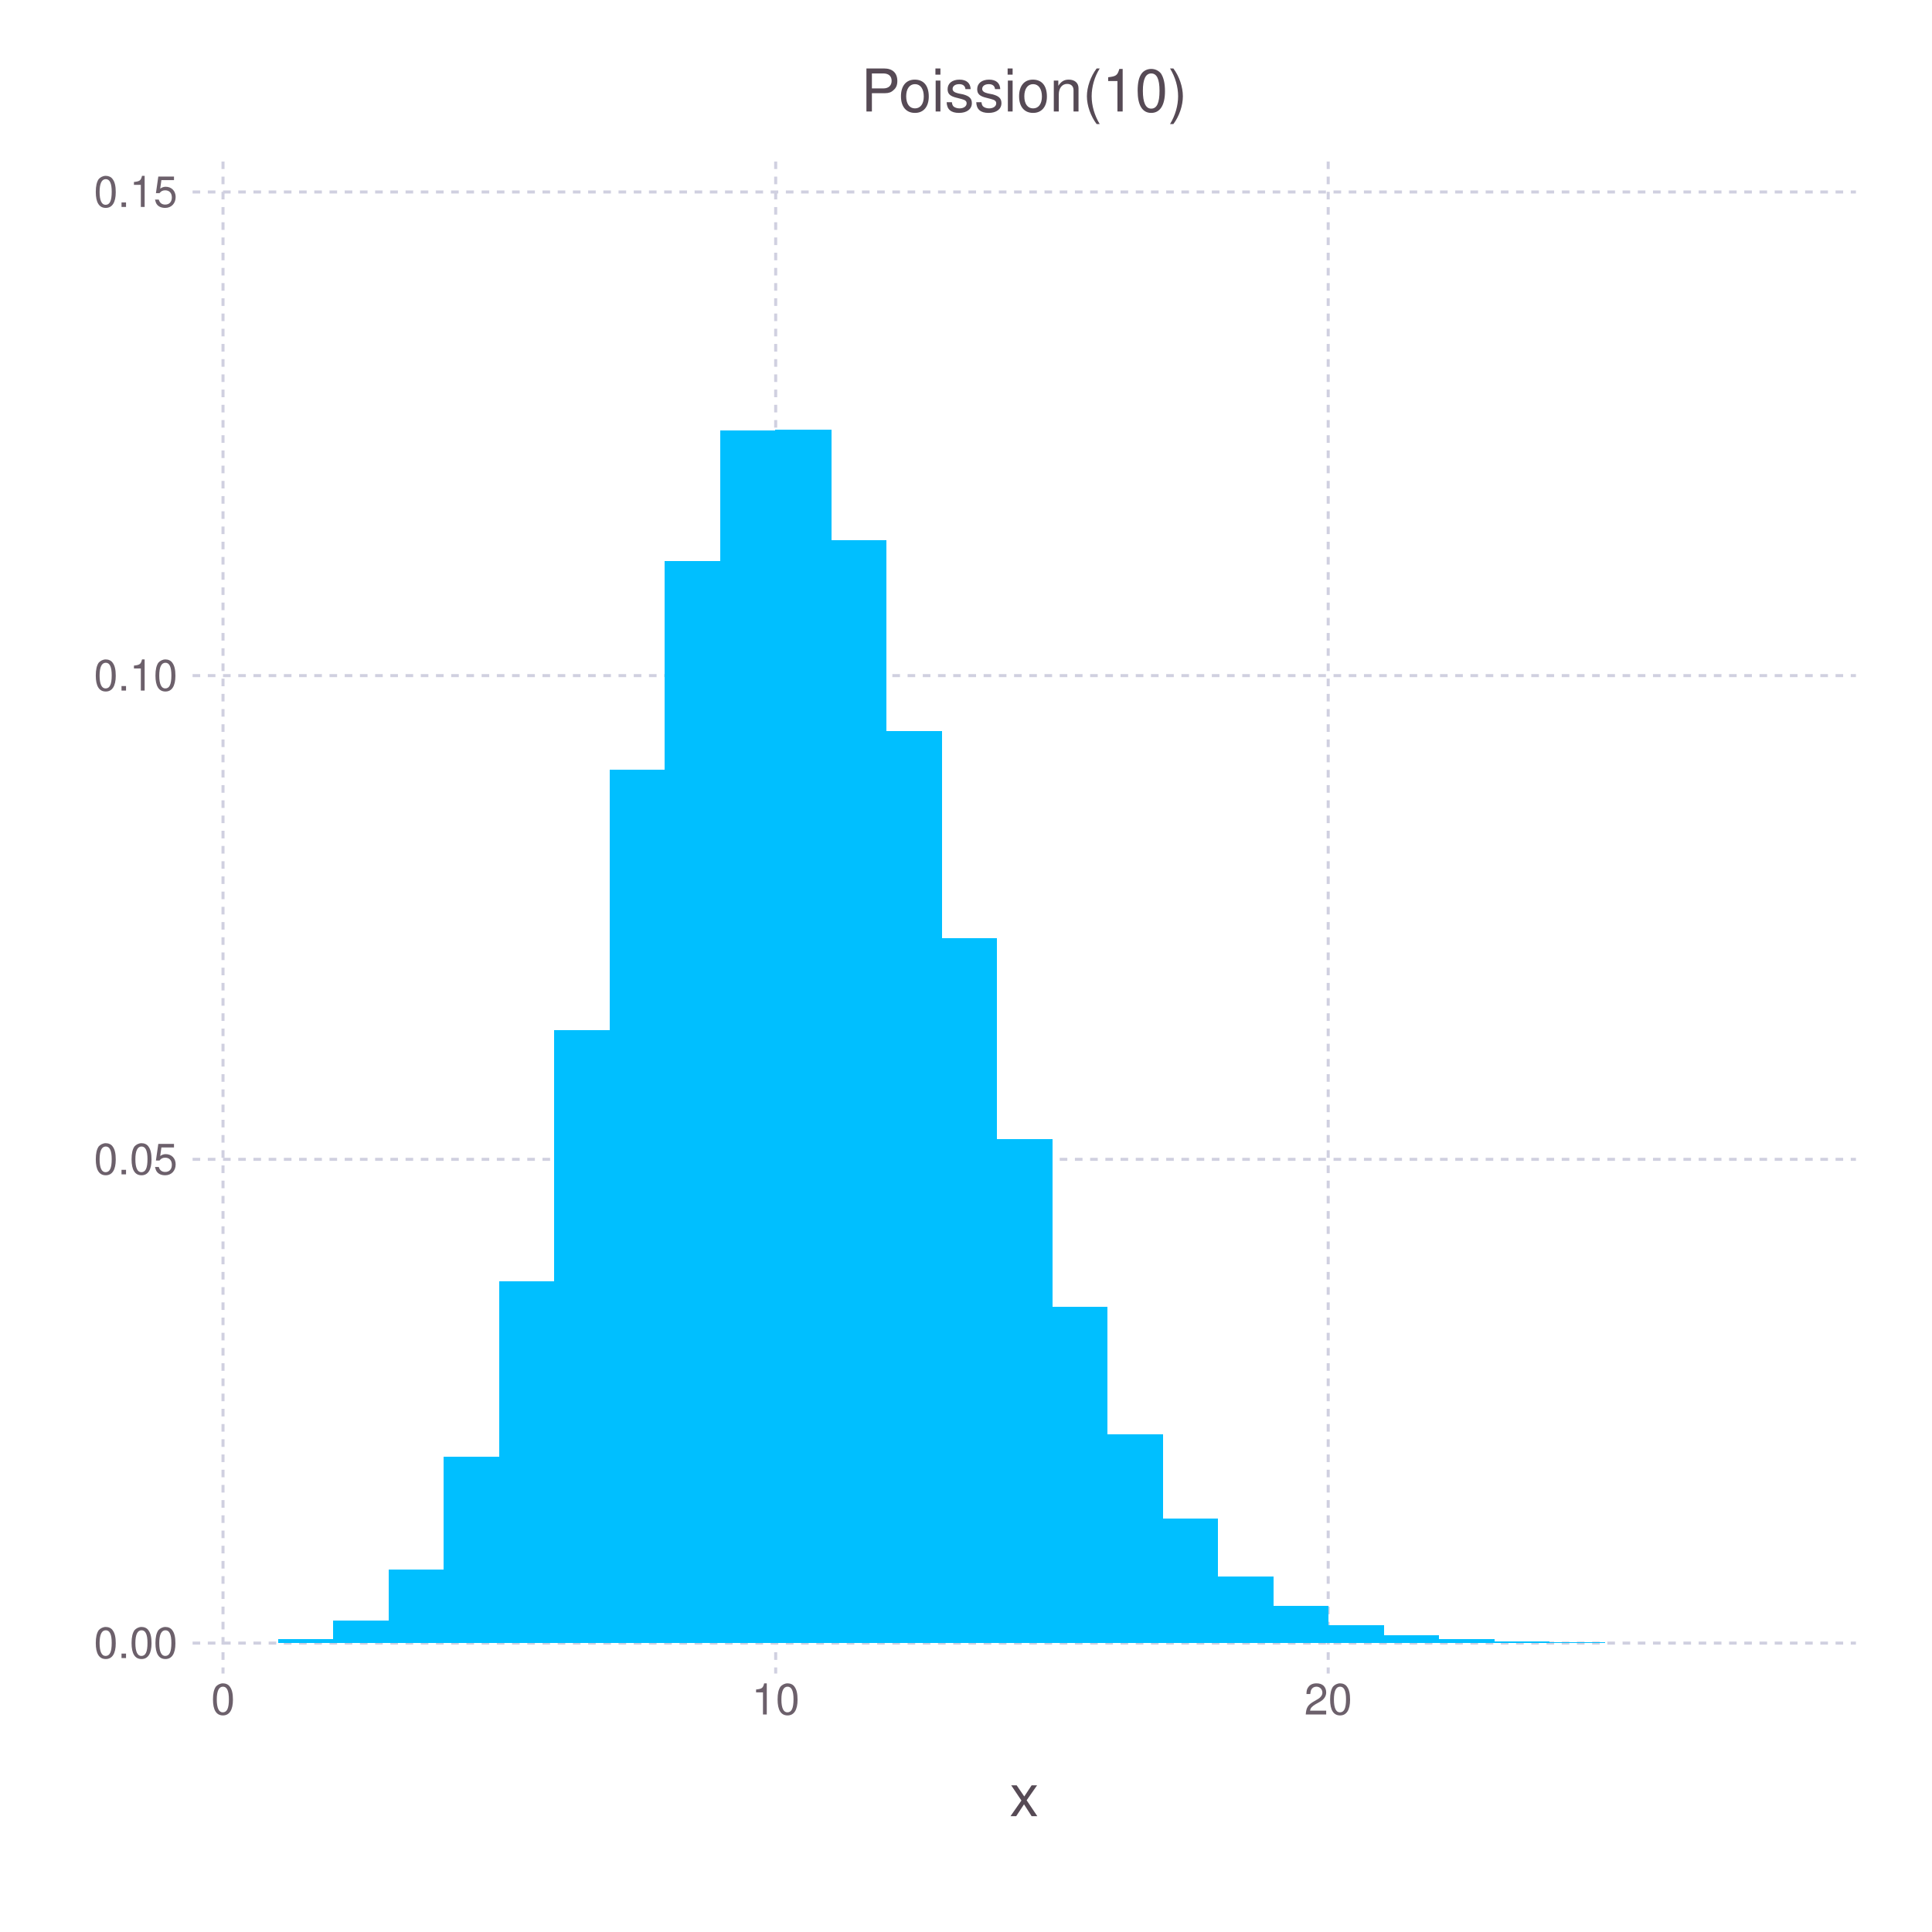
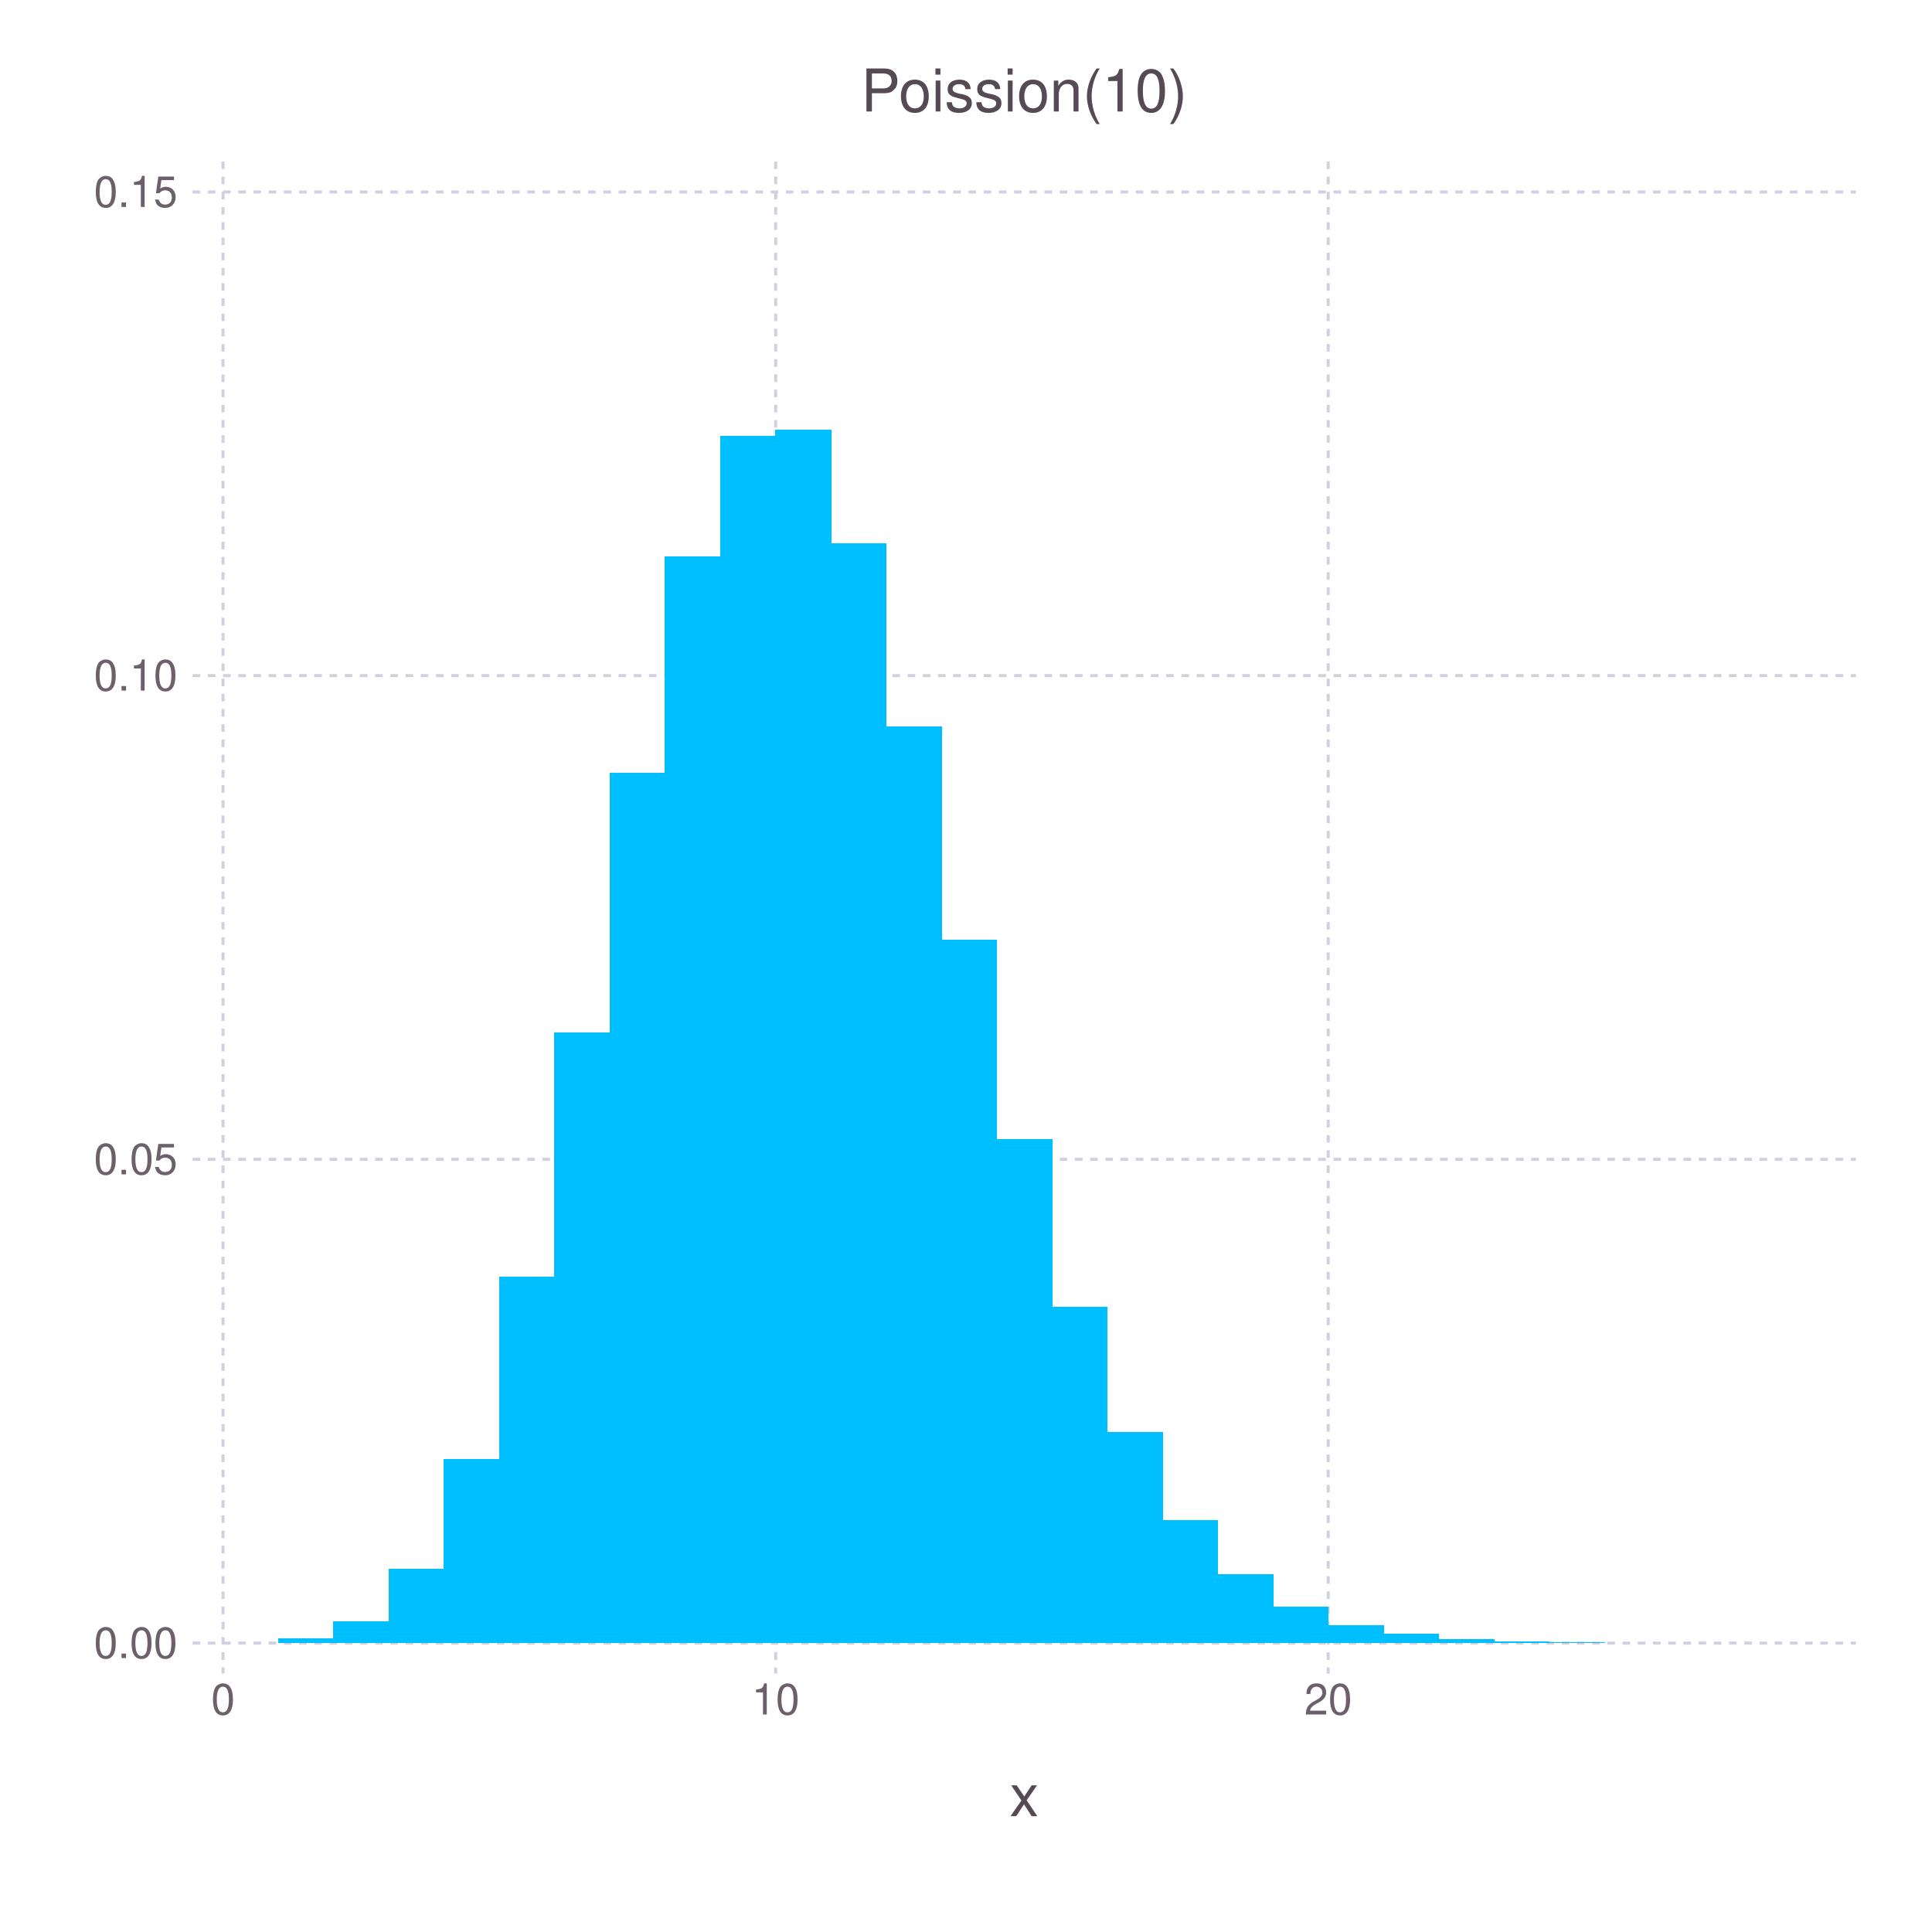
<svg xmlns="http://www.w3.org/2000/svg" version="1.2" width="127mm" height="127mm" viewBox="0 0 127 127" stroke="none" fill="#000000" stroke-width="0.3" font-size="3.88">
  <defs>
    <marker id="arrow" markerWidth="15" markerHeight="7" refX="5" refY="3.5" orient="auto" markerUnits="strokeWidth">
      <path d="M0,0 L15,3.5 L0,7 z" stroke="context-stroke" fill="context-stroke" />
    </marker>
  </defs>
-   <g class="plotroot xscalable yscalable" id="img-e8b9219b-1">
-     <g font-size="3.88" font-family="'PT Sans','Helvetica Neue','Helvetica',sans-serif" fill="#564A55" stroke="#000000" stroke-opacity="0.000" id="img-e8b9219b-2">
+   <g class="plotroot xscalable yscalable" id="img-ba8414cb-1">
+     <g font-size="3.88" font-family="'PT Sans','Helvetica Neue','Helvetica',sans-serif" fill="#564A55" stroke="#000000" stroke-opacity="0.000" id="img-ba8414cb-2">
      <g transform="translate(67.33,117.06)">
        <g class="primitive">
          <text text-anchor="middle" dy="0.6em">x</text>
        </g>
      </g>
    </g>
-     <g class="guide xlabels" font-size="2.82" font-family="'PT Sans Caption','Helvetica Neue','Helvetica',sans-serif" fill="#6C606B" id="img-e8b9219b-3">
+     <g class="guide xlabels" font-size="2.82" font-family="'PT Sans Caption','Helvetica Neue','Helvetica',sans-serif" fill="#6C606B" id="img-ba8414cb-3">
      <g transform="translate(14.66,111.01)">
        <g class="primitive">
          <text text-anchor="middle" dy="0.6em">0</text>
        </g>
      </g>
      <g transform="translate(50.99,111.01)">
        <g class="primitive">
          <text text-anchor="middle" dy="0.6em">10</text>
        </g>
      </g>
      <g transform="translate(87.31,111.01)">
        <g class="primitive">
          <text text-anchor="middle" dy="0.6em">20</text>
        </g>
      </g>
    </g>
-     <g clip-path="url(#img-e8b9219b-4)">
-       <g id="img-e8b9219b-5">
-         <g pointer-events="visible" stroke-width="0.3" fill="#000000" fill-opacity="0.000" stroke="#000000" stroke-opacity="0.000" class="guide background" id="img-e8b9219b-6">
-           <g transform="translate(67.33,60.31)" id="img-e8b9219b-7">
+     <g clip-path="url(#img-ba8414cb-4)">
+       <g id="img-ba8414cb-5">
+         <g pointer-events="visible" stroke-width="0.3" fill="#000000" fill-opacity="0.000" stroke="#000000" stroke-opacity="0.000" class="guide background" id="img-ba8414cb-6">
+           <g transform="translate(67.33,60.31)" id="img-ba8414cb-7">
            <path d="M-54.67,-49.7 L54.67,-49.7 54.67,49.7 -54.67,49.7  z" class="primitive" />
          </g>
        </g>
-         <g class="guide ygridlines xfixed" stroke-dasharray="0.5,0.5" stroke-width="0.2" stroke="#D0D0E0" id="img-e8b9219b-8">
-           <g transform="translate(67.33,108.01)" id="img-e8b9219b-9">
+         <g class="guide ygridlines xfixed" stroke-dasharray="0.5,0.5" stroke-width="0.2" stroke="#D0D0E0" id="img-ba8414cb-8">
+           <g transform="translate(67.33,108.01)" id="img-ba8414cb-9">
            <path fill="none" d="M-54.67,0 L54.67,0 " class="primitive" />
          </g>
-           <g transform="translate(67.33,76.21)" id="img-e8b9219b-10">
+           <g transform="translate(67.33,76.21)" id="img-ba8414cb-10">
            <path fill="none" d="M-54.67,0 L54.67,0 " class="primitive" />
          </g>
-           <g transform="translate(67.33,44.41)" id="img-e8b9219b-11">
+           <g transform="translate(67.33,44.41)" id="img-ba8414cb-11">
            <path fill="none" d="M-54.67,0 L54.67,0 " class="primitive" />
          </g>
-           <g transform="translate(67.33,12.62)" id="img-e8b9219b-12">
+           <g transform="translate(67.33,12.62)" id="img-ba8414cb-12">
            <path fill="none" d="M-54.67,0 L54.67,0 " class="primitive" />
          </g>
        </g>
-         <g class="guide xgridlines yfixed" stroke-dasharray="0.5,0.5" stroke-width="0.2" stroke="#D0D0E0" id="img-e8b9219b-13">
-           <g transform="translate(14.66,60.31)" id="img-e8b9219b-14">
+         <g class="guide xgridlines yfixed" stroke-dasharray="0.5,0.5" stroke-width="0.2" stroke="#D0D0E0" id="img-ba8414cb-13">
+           <g transform="translate(14.66,60.31)" id="img-ba8414cb-14">
            <path fill="none" d="M0,-49.7 L0,49.7 " class="primitive" />
          </g>
-           <g transform="translate(50.99,60.31)" id="img-e8b9219b-15">
+           <g transform="translate(50.99,60.31)" id="img-ba8414cb-15">
            <path fill="none" d="M0,-49.7 L0,49.7 " class="primitive" />
          </g>
-           <g transform="translate(87.31,60.31)" id="img-e8b9219b-16">
+           <g transform="translate(87.31,60.31)" id="img-ba8414cb-16">
            <path fill="none" d="M0,-49.7 L0,49.7 " class="primitive" />
          </g>
        </g>
-         <g class="plotpanel" id="img-e8b9219b-17">
-           <g shape-rendering="crispEdges" stroke-width="0.3" id="img-e8b9219b-18">
-             <g class="geometry" fill-opacity="1" stroke="#000000" stroke-opacity="0.000" fill="#00BFFF" id="img-e8b9219b-19">
-               <g transform="translate(16.48,108)" id="img-e8b9219b-20">
+         <g class="plotpanel" id="img-ba8414cb-17">
+           <g shape-rendering="crispEdges" stroke-width="0.3" id="img-ba8414cb-18">
+             <g class="geometry" fill-opacity="1" stroke="#000000" stroke-opacity="0.000" fill="#00BFFF" id="img-ba8414cb-19">
+               <g transform="translate(16.48,108)" id="img-ba8414cb-20">
                <path d="M-1.84,-0.01 L1.84,-0.01 1.84,0.01 -1.84,0.01  z" class="primitive" />
              </g>
-               <g transform="translate(20.11,107.87)" id="img-e8b9219b-21">
+               <g transform="translate(20.11,107.86)" id="img-ba8414cb-21">
+                 <path d="M-1.84,-0.15 L1.84,-0.15 1.84,0.15 -1.84,0.15  z" class="primitive" />
+               </g>
+               <g transform="translate(23.74,107.3)" id="img-ba8414cb-22">
+                 <path d="M-1.84,-0.71 L1.84,-0.71 1.84,0.71 -1.84,0.71  z" class="primitive" />
+               </g>
+               <g transform="translate(27.38,105.56)" id="img-ba8414cb-23">
+                 <path d="M-1.84,-2.45 L1.84,-2.45 1.84,2.45 -1.84,2.45  z" class="primitive" />
+               </g>
+               <g transform="translate(31.01,101.97)" id="img-ba8414cb-24">
+                 <path d="M-1.84,-6.04 L1.84,-6.04 1.84,6.04 -1.84,6.04  z" class="primitive" />
+               </g>
+               <g transform="translate(34.64,95.96)" id="img-ba8414cb-25">
+                 <path d="M-1.84,-12.05 L1.84,-12.05 1.84,12.05 -1.84,12.05  z" class="primitive" />
+               </g>
+               <g transform="translate(38.27,87.94)" id="img-ba8414cb-26">
+                 <path d="M-1.84,-20.07 L1.84,-20.07 1.84,20.07 -1.84,20.07  z" class="primitive" />
+               </g>
+               <g transform="translate(41.91,79.41)" id="img-ba8414cb-27">
+                 <path d="M-1.84,-28.6 L1.84,-28.6 1.84,28.6 -1.84,28.6  z" class="primitive" />
+               </g>
+               <g transform="translate(45.54,72.29)" id="img-ba8414cb-28">
+                 <path d="M-1.84,-35.72 L1.84,-35.72 1.84,35.72 -1.84,35.72  z" class="primitive" />
+               </g>
+               <g transform="translate(49.17,68.33)" id="img-ba8414cb-29">
+                 <path d="M-1.84,-39.69 L1.84,-39.69 1.84,39.69 -1.84,39.69  z" class="primitive" />
+               </g>
+               <g transform="translate(52.8,68.14)" id="img-ba8414cb-30">
+                 <path d="M-1.84,-39.87 L1.84,-39.87 1.84,39.87 -1.84,39.87  z" class="primitive" />
+               </g>
+               <g transform="translate(56.44,71.85)" id="img-ba8414cb-31">
+                 <path d="M-1.84,-36.16 L1.84,-36.16 1.84,36.16 -1.84,36.16  z" class="primitive" />
+               </g>
+               <g transform="translate(60.07,77.87)" id="img-ba8414cb-32">
+                 <path d="M-1.84,-30.14 L1.84,-30.14 1.84,30.14 -1.84,30.14  z" class="primitive" />
+               </g>
+               <g transform="translate(63.7,84.88)" id="img-ba8414cb-33">
+                 <path d="M-1.84,-23.13 L1.84,-23.13 1.84,23.13 -1.84,23.13  z" class="primitive" />
+               </g>
+               <g transform="translate(67.33,91.45)" id="img-ba8414cb-34">
+                 <path d="M-1.84,-16.56 L1.84,-16.56 1.84,16.56 -1.84,16.56  z" class="primitive" />
+               </g>
+               <g transform="translate(70.96,96.95)" id="img-ba8414cb-35">
+                 <path d="M-1.84,-11.06 L1.84,-11.06 1.84,11.06 -1.84,11.06  z" class="primitive" />
+               </g>
+               <g transform="translate(74.6,101.06)" id="img-ba8414cb-36">
+                 <path d="M-1.84,-6.95 L1.84,-6.95 1.84,6.95 -1.84,6.95  z" class="primitive" />
+               </g>
+               <g transform="translate(78.23,103.96)" id="img-ba8414cb-37">
+                 <path d="M-1.84,-4.05 L1.84,-4.05 1.84,4.05 -1.84,4.05  z" class="primitive" />
+               </g>
+               <g transform="translate(81.86,105.75)" id="img-ba8414cb-38">
+                 <path d="M-1.84,-2.26 L1.84,-2.26 1.84,2.26 -1.84,2.26  z" class="primitive" />
+               </g>
+               <g transform="translate(85.49,106.82)" id="img-ba8414cb-39">
+                 <path d="M-1.84,-1.19 L1.84,-1.19 1.84,1.19 -1.84,1.19  z" class="primitive" />
+               </g>
+               <g transform="translate(89.13,107.43)" id="img-ba8414cb-40">
+                 <path d="M-1.84,-0.58 L1.84,-0.58 1.84,0.58 -1.84,0.58  z" class="primitive" />
+               </g>
+               <g transform="translate(92.76,107.71)" id="img-ba8414cb-41">
+                 <path d="M-1.84,-0.3 L1.84,-0.3 1.84,0.3 -1.84,0.3  z" class="primitive" />
+               </g>
+               <g transform="translate(96.39,107.87)" id="img-ba8414cb-42">
                <path d="M-1.84,-0.14 L1.84,-0.14 1.84,0.14 -1.84,0.14  z" class="primitive" />
              </g>
-               <g transform="translate(23.74,107.27)" id="img-e8b9219b-22">
-                 <path d="M-1.84,-0.74 L1.84,-0.74 1.84,0.74 -1.84,0.74  z" class="primitive" />
-               </g>
-               <g transform="translate(27.38,105.59)" id="img-e8b9219b-23">
-                 <path d="M-1.84,-2.42 L1.84,-2.42 1.84,2.42 -1.84,2.42  z" class="primitive" />
-               </g>
-               <g transform="translate(31.01,101.89)" id="img-e8b9219b-24">
-                 <path d="M-1.84,-6.12 L1.84,-6.12 1.84,6.12 -1.84,6.12  z" class="primitive" />
-               </g>
-               <g transform="translate(34.64,96.12)" id="img-e8b9219b-25">
-                 <path d="M-1.84,-11.89 L1.84,-11.89 1.84,11.89 -1.84,11.89  z" class="primitive" />
-               </g>
-               <g transform="translate(38.27,87.86)" id="img-e8b9219b-26">
-                 <path d="M-1.84,-20.15 L1.84,-20.15 1.84,20.15 -1.84,20.15  z" class="primitive" />
-               </g>
-               <g transform="translate(41.91,79.3)" id="img-e8b9219b-27">
-                 <path d="M-1.84,-28.71 L1.84,-28.71 1.84,28.71 -1.84,28.71  z" class="primitive" />
-               </g>
-               <g transform="translate(45.54,72.44)" id="img-e8b9219b-28">
-                 <path d="M-1.84,-35.58 L1.84,-35.58 1.84,35.58 -1.84,35.58  z" class="primitive" />
-               </g>
-               <g transform="translate(49.17,68.15)" id="img-e8b9219b-29">
-                 <path d="M-1.84,-39.86 L1.84,-39.86 1.84,39.86 -1.84,39.86  z" class="primitive" />
-               </g>
-               <g transform="translate(52.8,68.12)" id="img-e8b9219b-30">
-                 <path d="M-1.84,-39.89 L1.84,-39.89 1.84,39.89 -1.84,39.89  z" class="primitive" />
-               </g>
-               <g transform="translate(56.44,71.77)" id="img-e8b9219b-31">
-                 <path d="M-1.84,-36.24 L1.84,-36.24 1.84,36.24 -1.84,36.24  z" class="primitive" />
-               </g>
-               <g transform="translate(60.07,78.03)" id="img-e8b9219b-32">
-                 <path d="M-1.84,-29.98 L1.84,-29.98 1.84,29.98 -1.84,29.98  z" class="primitive" />
-               </g>
-               <g transform="translate(63.7,84.83)" id="img-e8b9219b-33">
-                 <path d="M-1.84,-23.18 L1.84,-23.18 1.84,23.18 -1.84,23.18  z" class="primitive" />
-               </g>
-               <g transform="translate(67.33,91.45)" id="img-e8b9219b-34">
-                 <path d="M-1.84,-16.56 L1.84,-16.56 1.84,16.56 -1.84,16.56  z" class="primitive" />
-               </g>
-               <g transform="translate(70.96,96.96)" id="img-e8b9219b-35">
-                 <path d="M-1.84,-11.05 L1.84,-11.05 1.84,11.05 -1.84,11.05  z" class="primitive" />
-               </g>
-               <g transform="translate(74.6,101.15)" id="img-e8b9219b-36">
-                 <path d="M-1.84,-6.86 L1.84,-6.86 1.84,6.86 -1.84,6.86  z" class="primitive" />
-               </g>
-               <g transform="translate(78.23,103.92)" id="img-e8b9219b-37">
-                 <path d="M-1.84,-4.09 L1.84,-4.09 1.84,4.09 -1.84,4.09  z" class="primitive" />
-               </g>
-               <g transform="translate(81.86,105.81)" id="img-e8b9219b-38">
-                 <path d="M-1.84,-2.2 L1.84,-2.2 1.84,2.2 -1.84,2.2  z" class="primitive" />
-               </g>
-               <g transform="translate(85.49,106.79)" id="img-e8b9219b-39">
-                 <path d="M-1.84,-1.22 L1.84,-1.22 1.84,1.22 -1.84,1.22  z" class="primitive" />
-               </g>
-               <g transform="translate(89.13,107.43)" id="img-e8b9219b-40">
-                 <path d="M-1.84,-0.58 L1.84,-0.58 1.84,0.58 -1.84,0.58  z" class="primitive" />
-               </g>
-               <g transform="translate(92.76,107.75)" id="img-e8b9219b-41">
-                 <path d="M-1.84,-0.26 L1.84,-0.26 1.84,0.26 -1.84,0.26  z" class="primitive" />
-               </g>
-               <g transform="translate(96.39,107.89)" id="img-e8b9219b-42">
-                 <path d="M-1.84,-0.12 L1.84,-0.12 1.84,0.12 -1.84,0.12  z" class="primitive" />
-               </g>
-               <g transform="translate(100.02,107.95)" id="img-e8b9219b-43">
+               <g transform="translate(100.02,107.95)" id="img-ba8414cb-43">
                <path d="M-1.84,-0.06 L1.84,-0.06 1.84,0.06 -1.84,0.06  z" class="primitive" />
              </g>
-               <g transform="translate(103.65,107.98)" id="img-e8b9219b-44">
+               <g transform="translate(103.65,107.99)" id="img-ba8414cb-44">
                <path d="M-1.84,-0.03 L1.84,-0.03 1.84,0.03 -1.84,0.03  z" class="primitive" />
              </g>
-               <g transform="translate(107.29,108)" id="img-e8b9219b-45">
+               <g transform="translate(107.29,108)" id="img-ba8414cb-45">
                <path d="M-1.84,-0.01 L1.84,-0.01 1.84,0.01 -1.84,0.01  z" class="primitive" />
              </g>
-               <g transform="translate(110.92,108.01)" id="img-e8b9219b-46">
+               <g transform="translate(110.92,108.01)" id="img-ba8414cb-46">
                <path d="M-1.84,-0 L1.84,-0 1.84,0 -1.84,0  z" class="primitive" />
              </g>
-               <g transform="translate(114.55,108.01)" id="img-e8b9219b-47">
+               <g transform="translate(114.55,108.01)" id="img-ba8414cb-47">
                <path d="M-1.84,-0 L1.84,-0 1.84,0 -1.84,0  z" class="primitive" />
              </g>
-               <g transform="translate(118.18,108.02)" id="img-e8b9219b-48">
+               <g transform="translate(118.18,108.01)" id="img-ba8414cb-48">
                <path d="M-1.84,-0 L1.84,-0 1.84,0 -1.84,0  z" class="primitive" />
              </g>
            </g>
          </g>
        </g>
      </g>
    </g>
-     <g class="guide ylabels" font-size="2.82" font-family="'PT Sans Caption','Helvetica Neue','Helvetica',sans-serif" fill="#6C606B" id="img-e8b9219b-49">
-       <g transform="translate(11.66,108.01)" id="img-e8b9219b-50">
+     <g class="guide ylabels" font-size="2.82" font-family="'PT Sans Caption','Helvetica Neue','Helvetica',sans-serif" fill="#6C606B" id="img-ba8414cb-49">
+       <g transform="translate(11.66,108.01)" id="img-ba8414cb-50">
        <g class="primitive">
          <text text-anchor="end" dy="0.35em">0.00</text>
        </g>
      </g>
-       <g transform="translate(11.66,76.21)" id="img-e8b9219b-51">
+       <g transform="translate(11.66,76.21)" id="img-ba8414cb-51">
        <g class="primitive">
          <text text-anchor="end" dy="0.35em">0.05</text>
        </g>
      </g>
-       <g transform="translate(11.66,44.41)" id="img-e8b9219b-52">
+       <g transform="translate(11.66,44.41)" id="img-ba8414cb-52">
        <g class="primitive">
          <text text-anchor="end" dy="0.35em">0.10</text>
        </g>
      </g>
-       <g transform="translate(11.66,12.62)" id="img-e8b9219b-53">
+       <g transform="translate(11.66,12.62)" id="img-ba8414cb-53">
        <g class="primitive">
          <text text-anchor="end" dy="0.35em">0.15</text>
        </g>
      </g>
    </g>
-     <g font-size="3.88" font-family="'PT Sans','Helvetica Neue','Helvetica',sans-serif" fill="#564A55" stroke="#000000" stroke-opacity="0.000" id="img-e8b9219b-54">
-       <g transform="translate(67.33,5)" id="img-e8b9219b-55">
+     <g font-size="3.88" font-family="'PT Sans','Helvetica Neue','Helvetica',sans-serif" fill="#564A55" stroke="#000000" stroke-opacity="0.000" id="img-ba8414cb-54">
+       <g transform="translate(67.33,5)" id="img-ba8414cb-55">
        <g class="primitive">
          <text text-anchor="middle" dy="0.6em">Poission(10)</text>
        </g>
      </g>
    </g>
  </g>
  <defs>
-     <clipPath id="img-e8b9219b-4">
+     <clipPath id="img-ba8414cb-4">
      <path d="M12.66,10.62 L122,10.62 122,110.01 12.66,110.01 " />
    </clipPath>
  </defs>
</svg>
